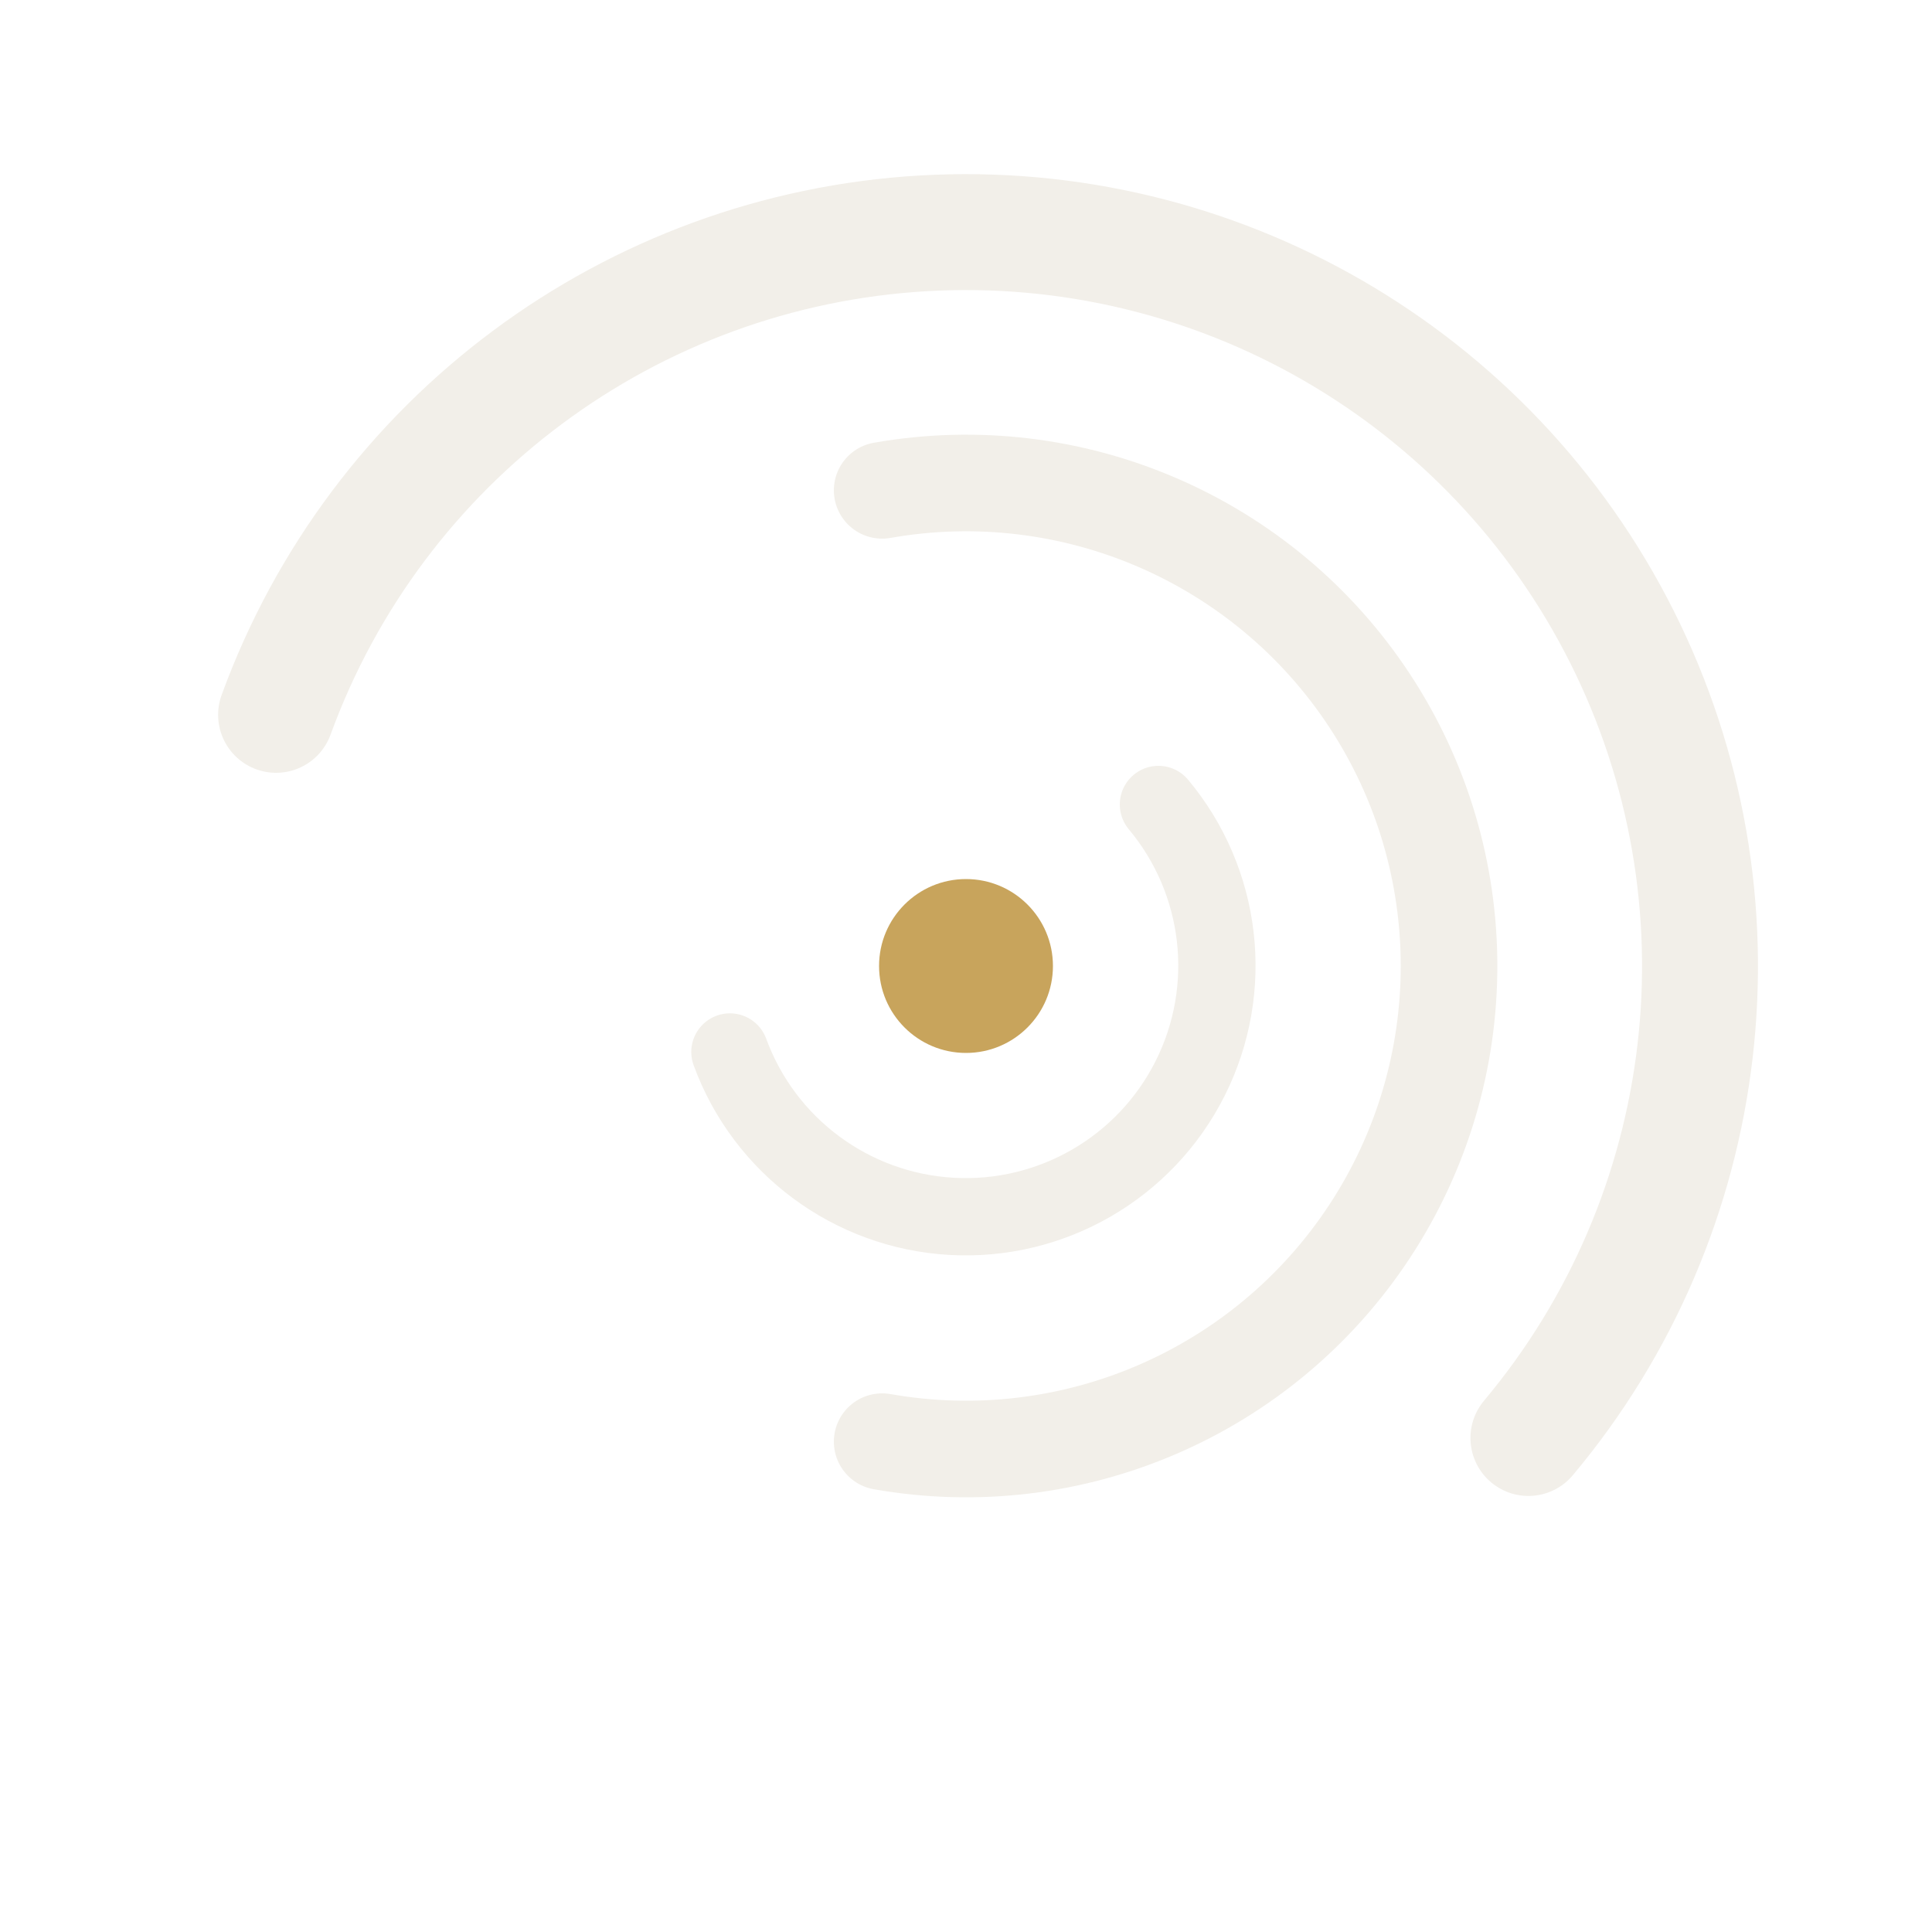
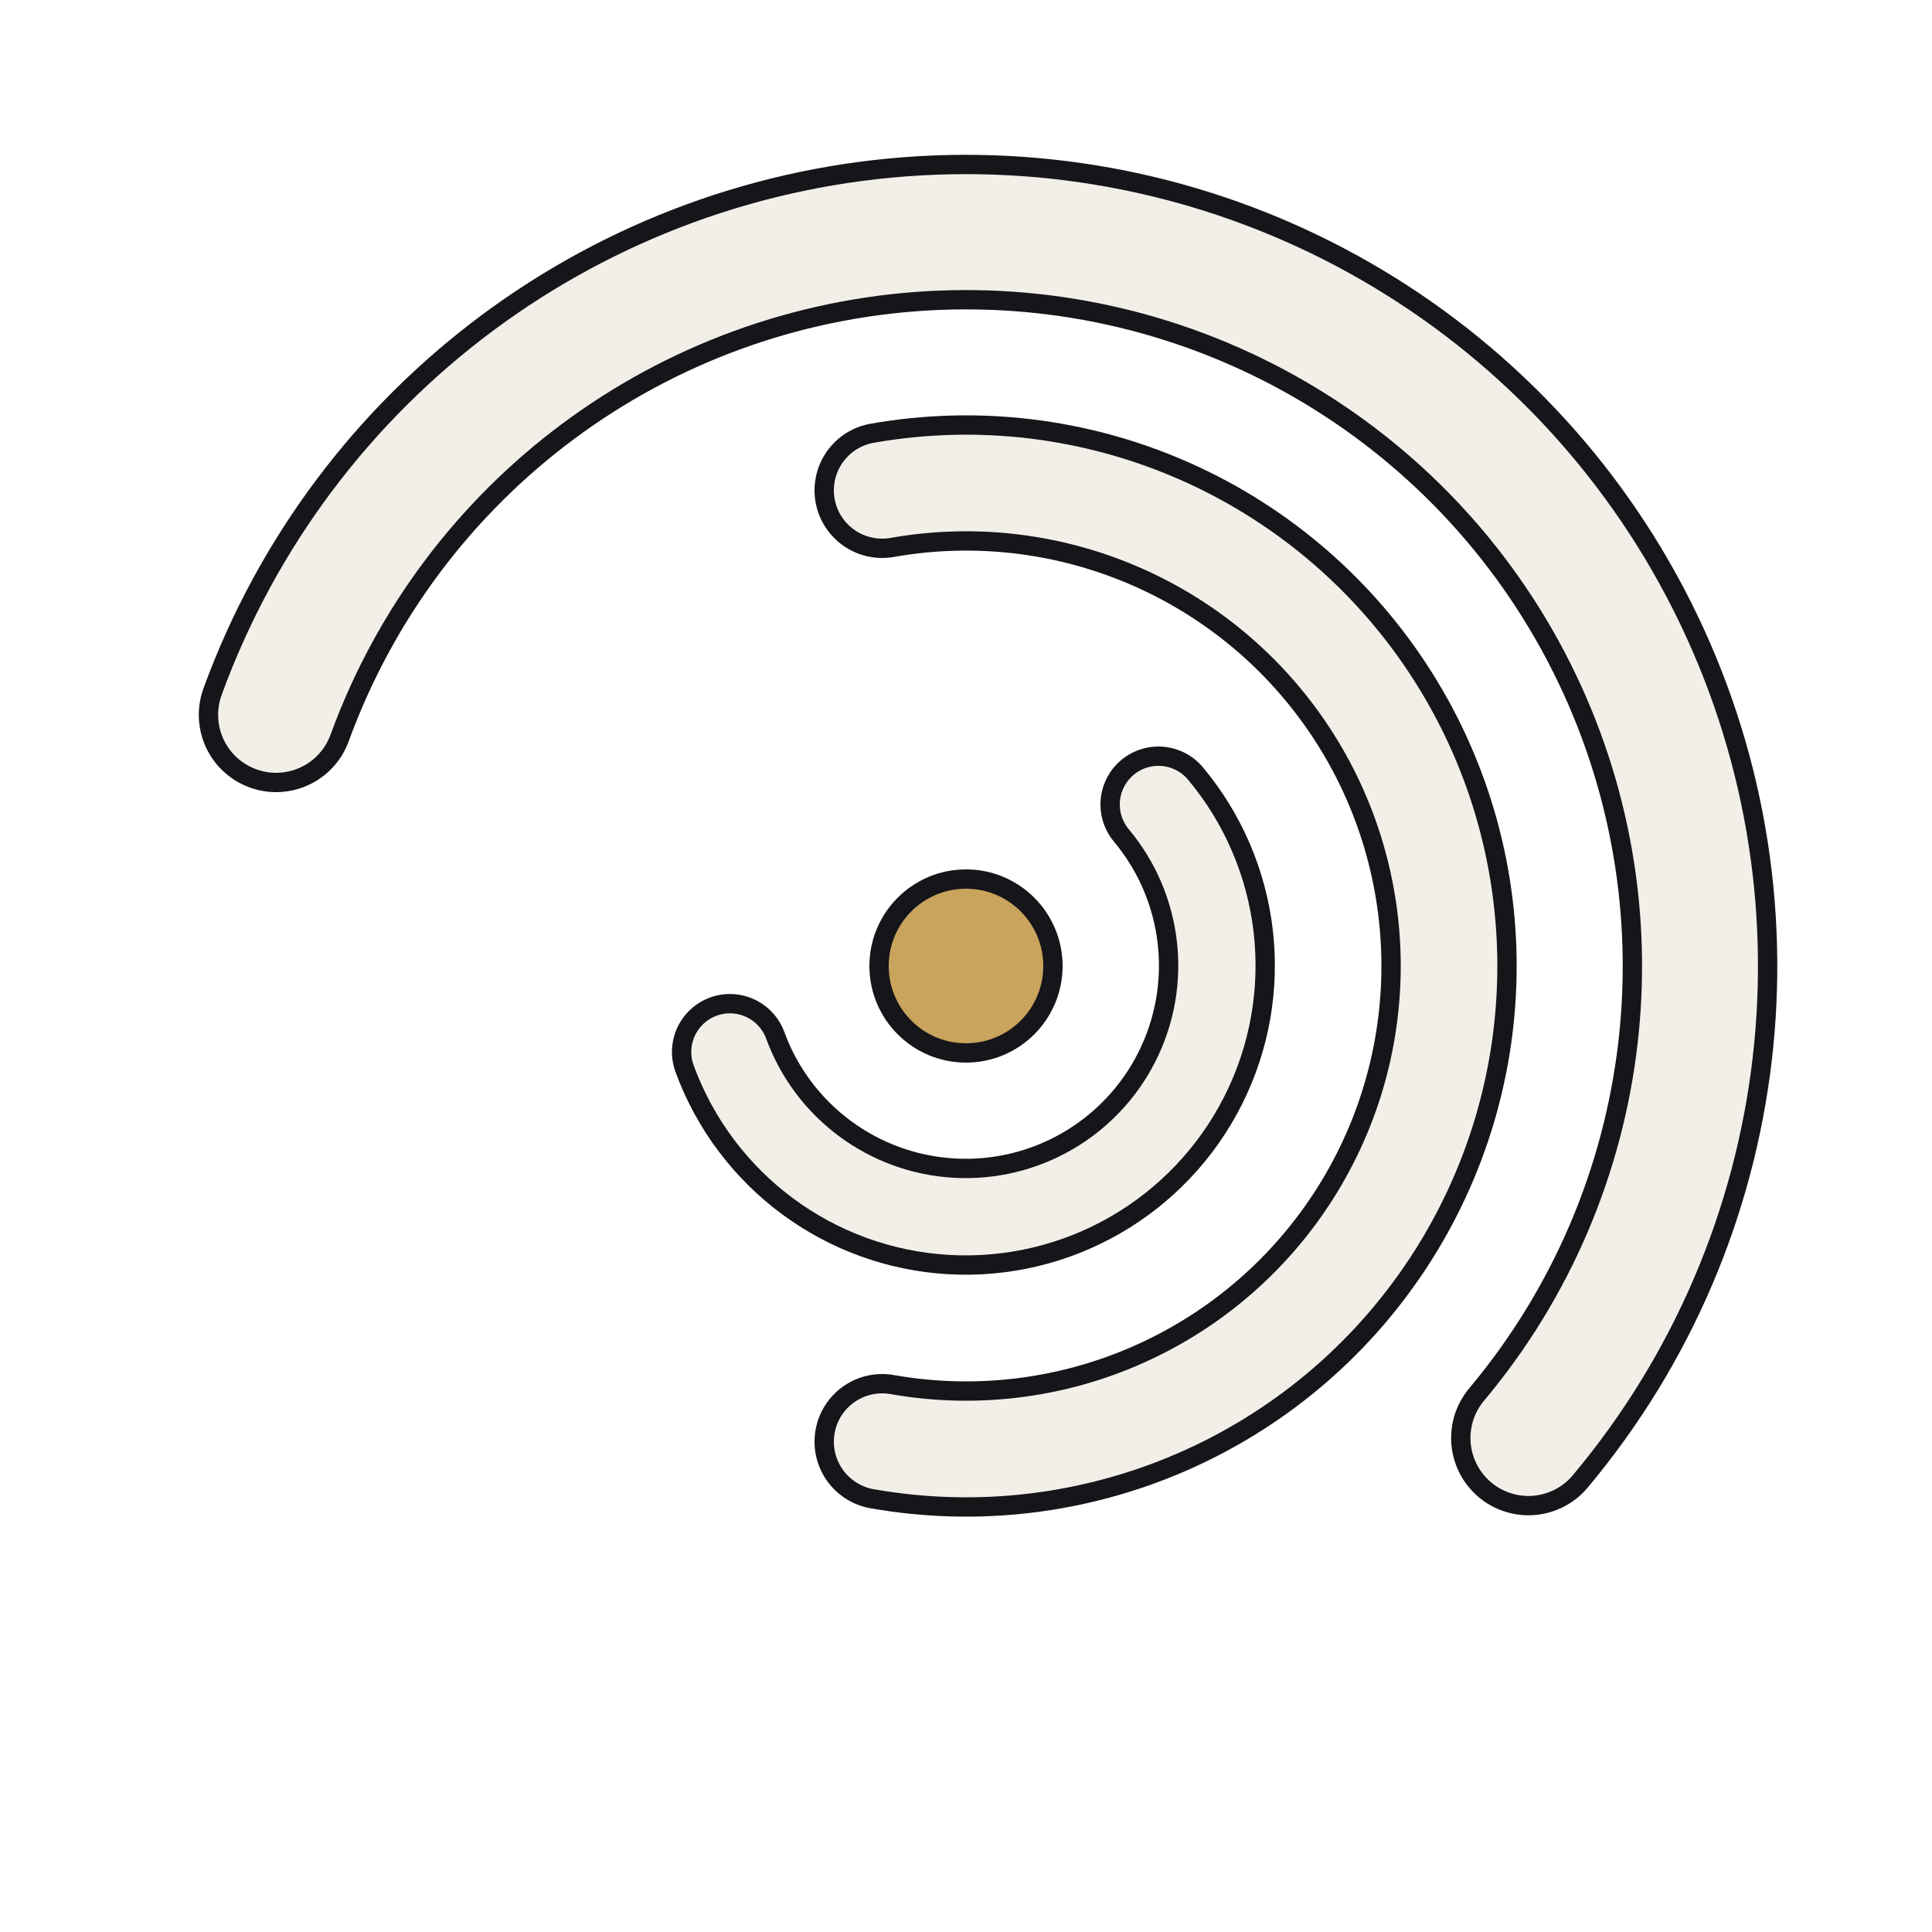
<svg xmlns="http://www.w3.org/2000/svg" viewBox="0 0 100 100" width="100" height="100">
+   <g fill="none" stroke="#15151A" stroke-linecap="round">
+     <path d="M14.29 37.00 A38 38 0 1 1 79.11 74.43" stroke-width="8" />
+     <path d="M45.66 25.38 A25 25 0 1 1 45.66 74.62" stroke-width="7" />
+     <path d="M59.96 41.64 A13 13 0 1 1 37.78 54.45" stroke-width="6" />
+   </g>
  <g fill="none" stroke="#F2EFE9" stroke-linecap="round">
    <path d="M14.29 37.00 A38 38 0 1 1 79.11 74.43" stroke-width="6" />
    <path d="M45.66 25.38 A25 25 0 1 1 45.66 74.62" stroke-width="5" />
    <path d="M59.96 41.64 A13 13 0 1 1 37.78 54.45" stroke-width="4" />
  </g>
-   <circle cx="50" cy="50" r="4.5" fill="#C8A45C" />
+   <circle cx="50" cy="50" r="4.5" fill="#C8A45C" stroke="#15151A" stroke-width="1" />
</svg>
